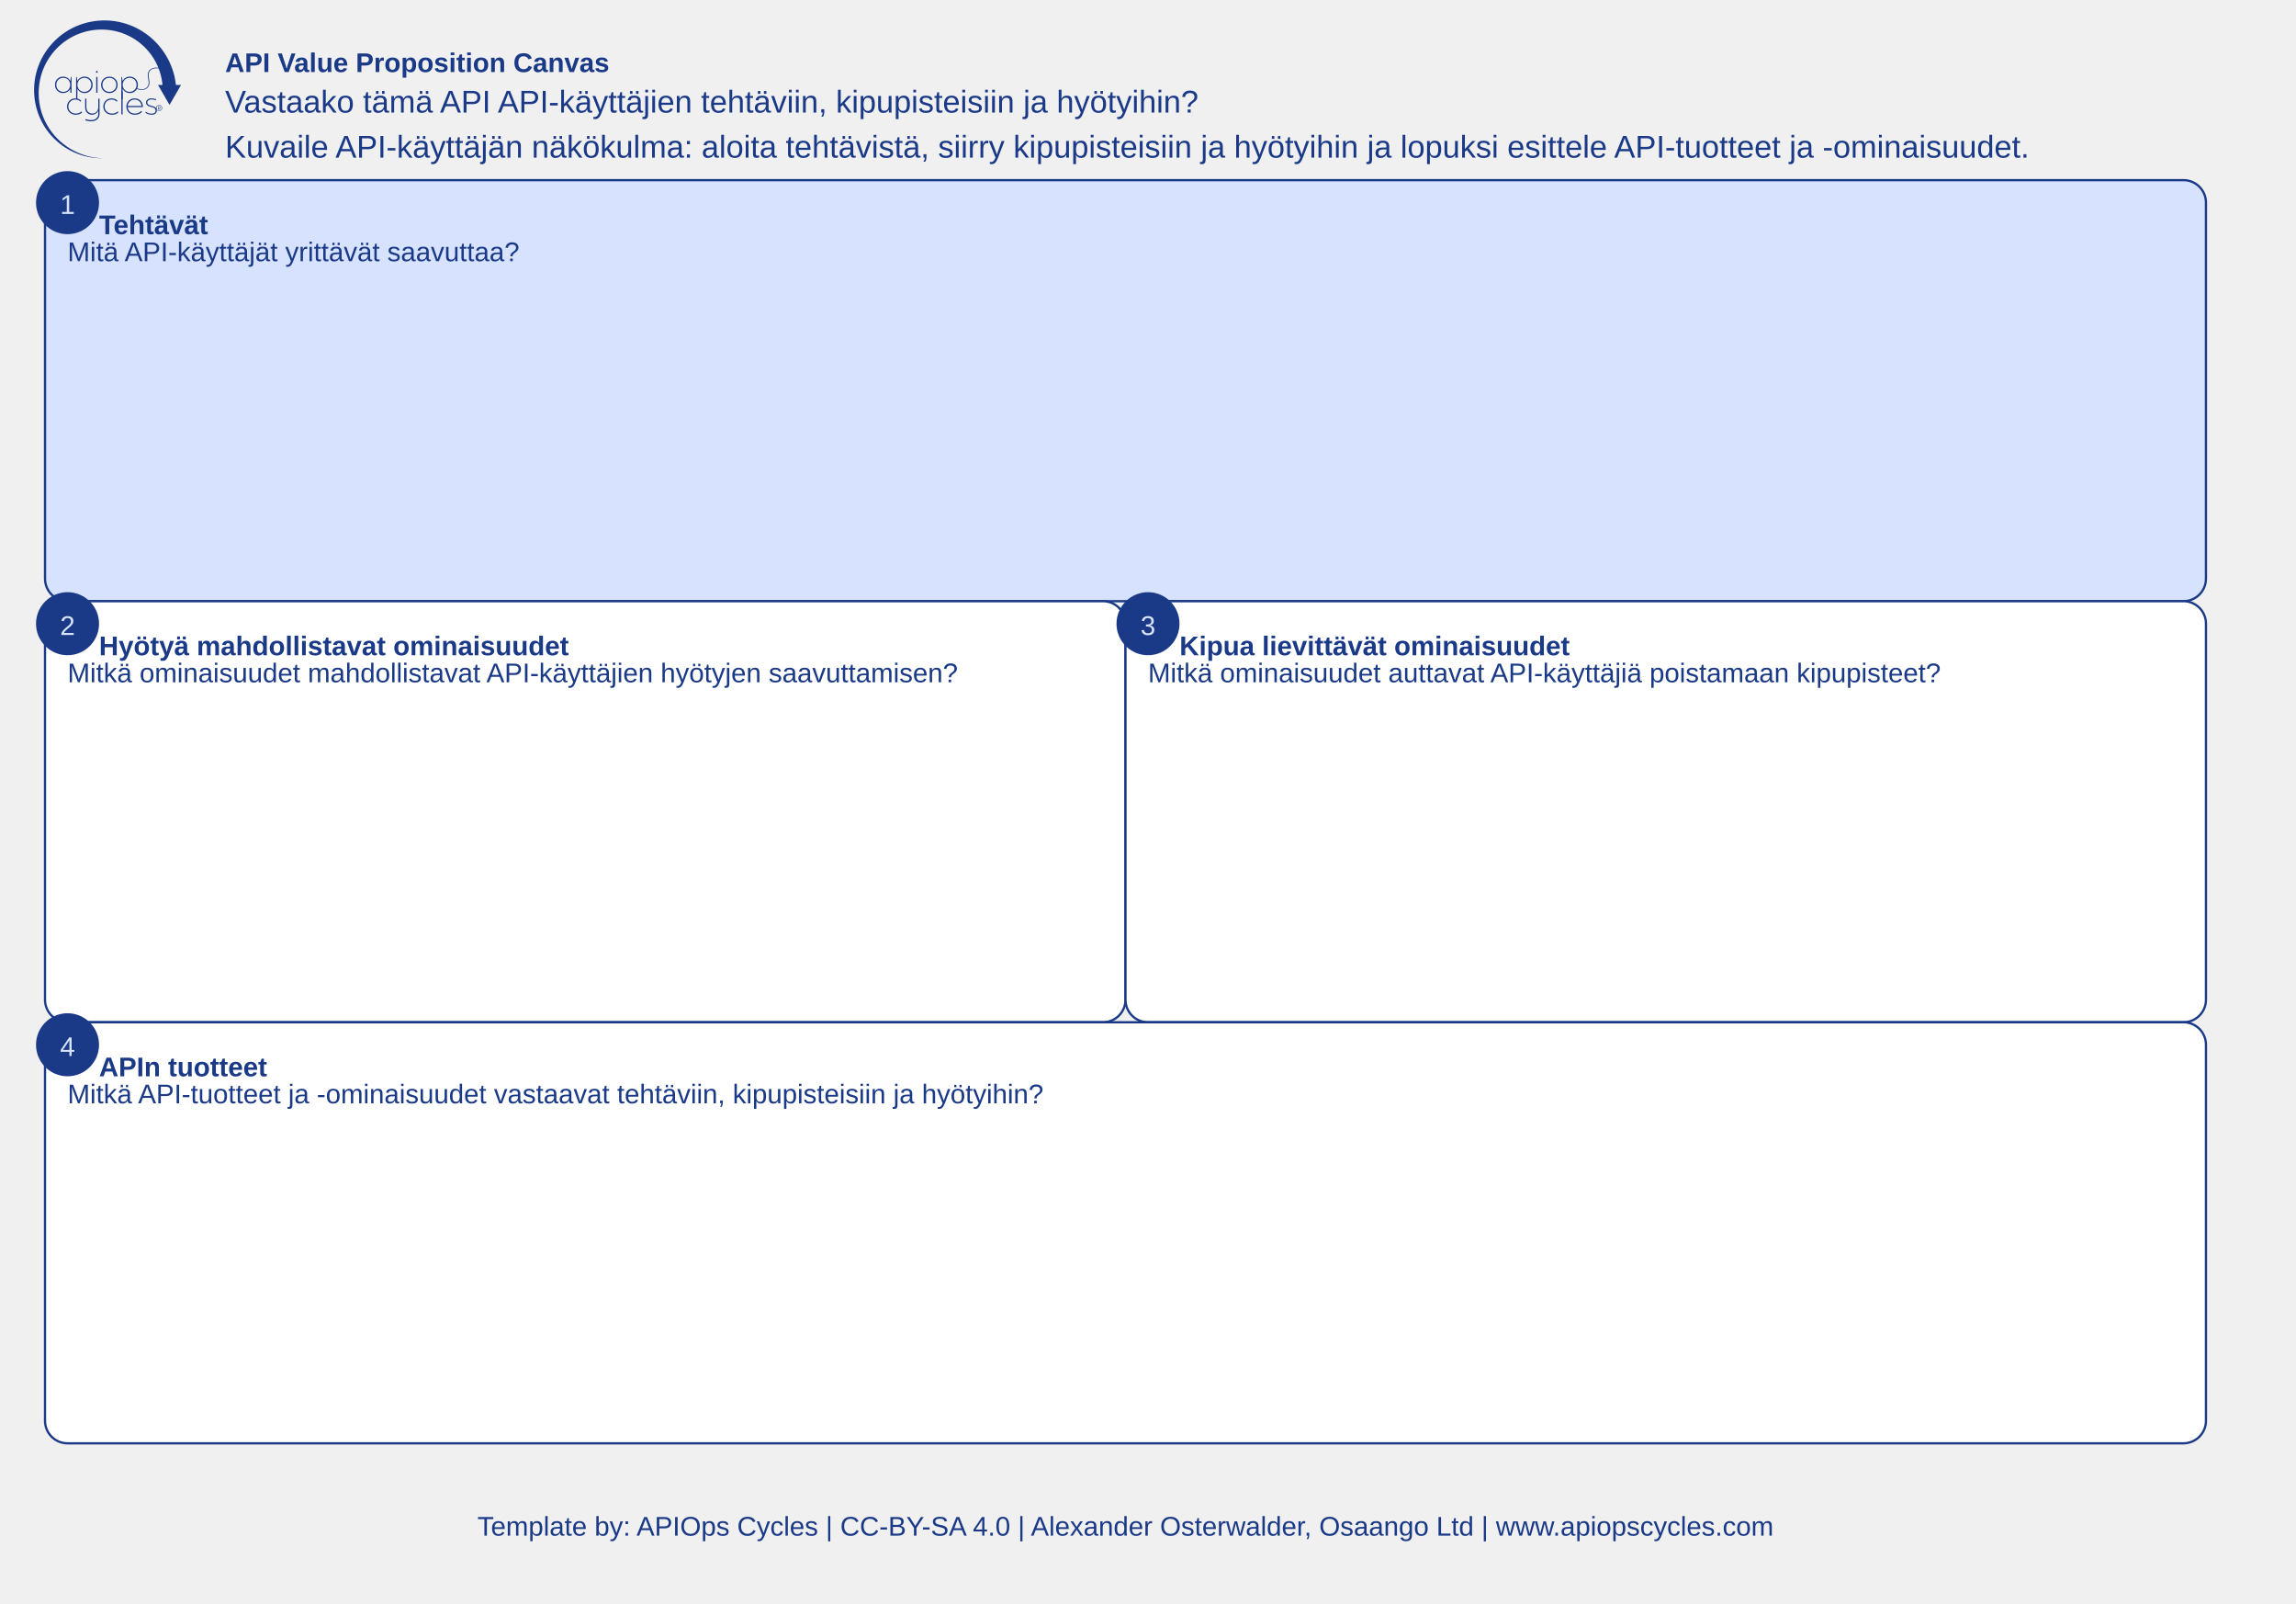
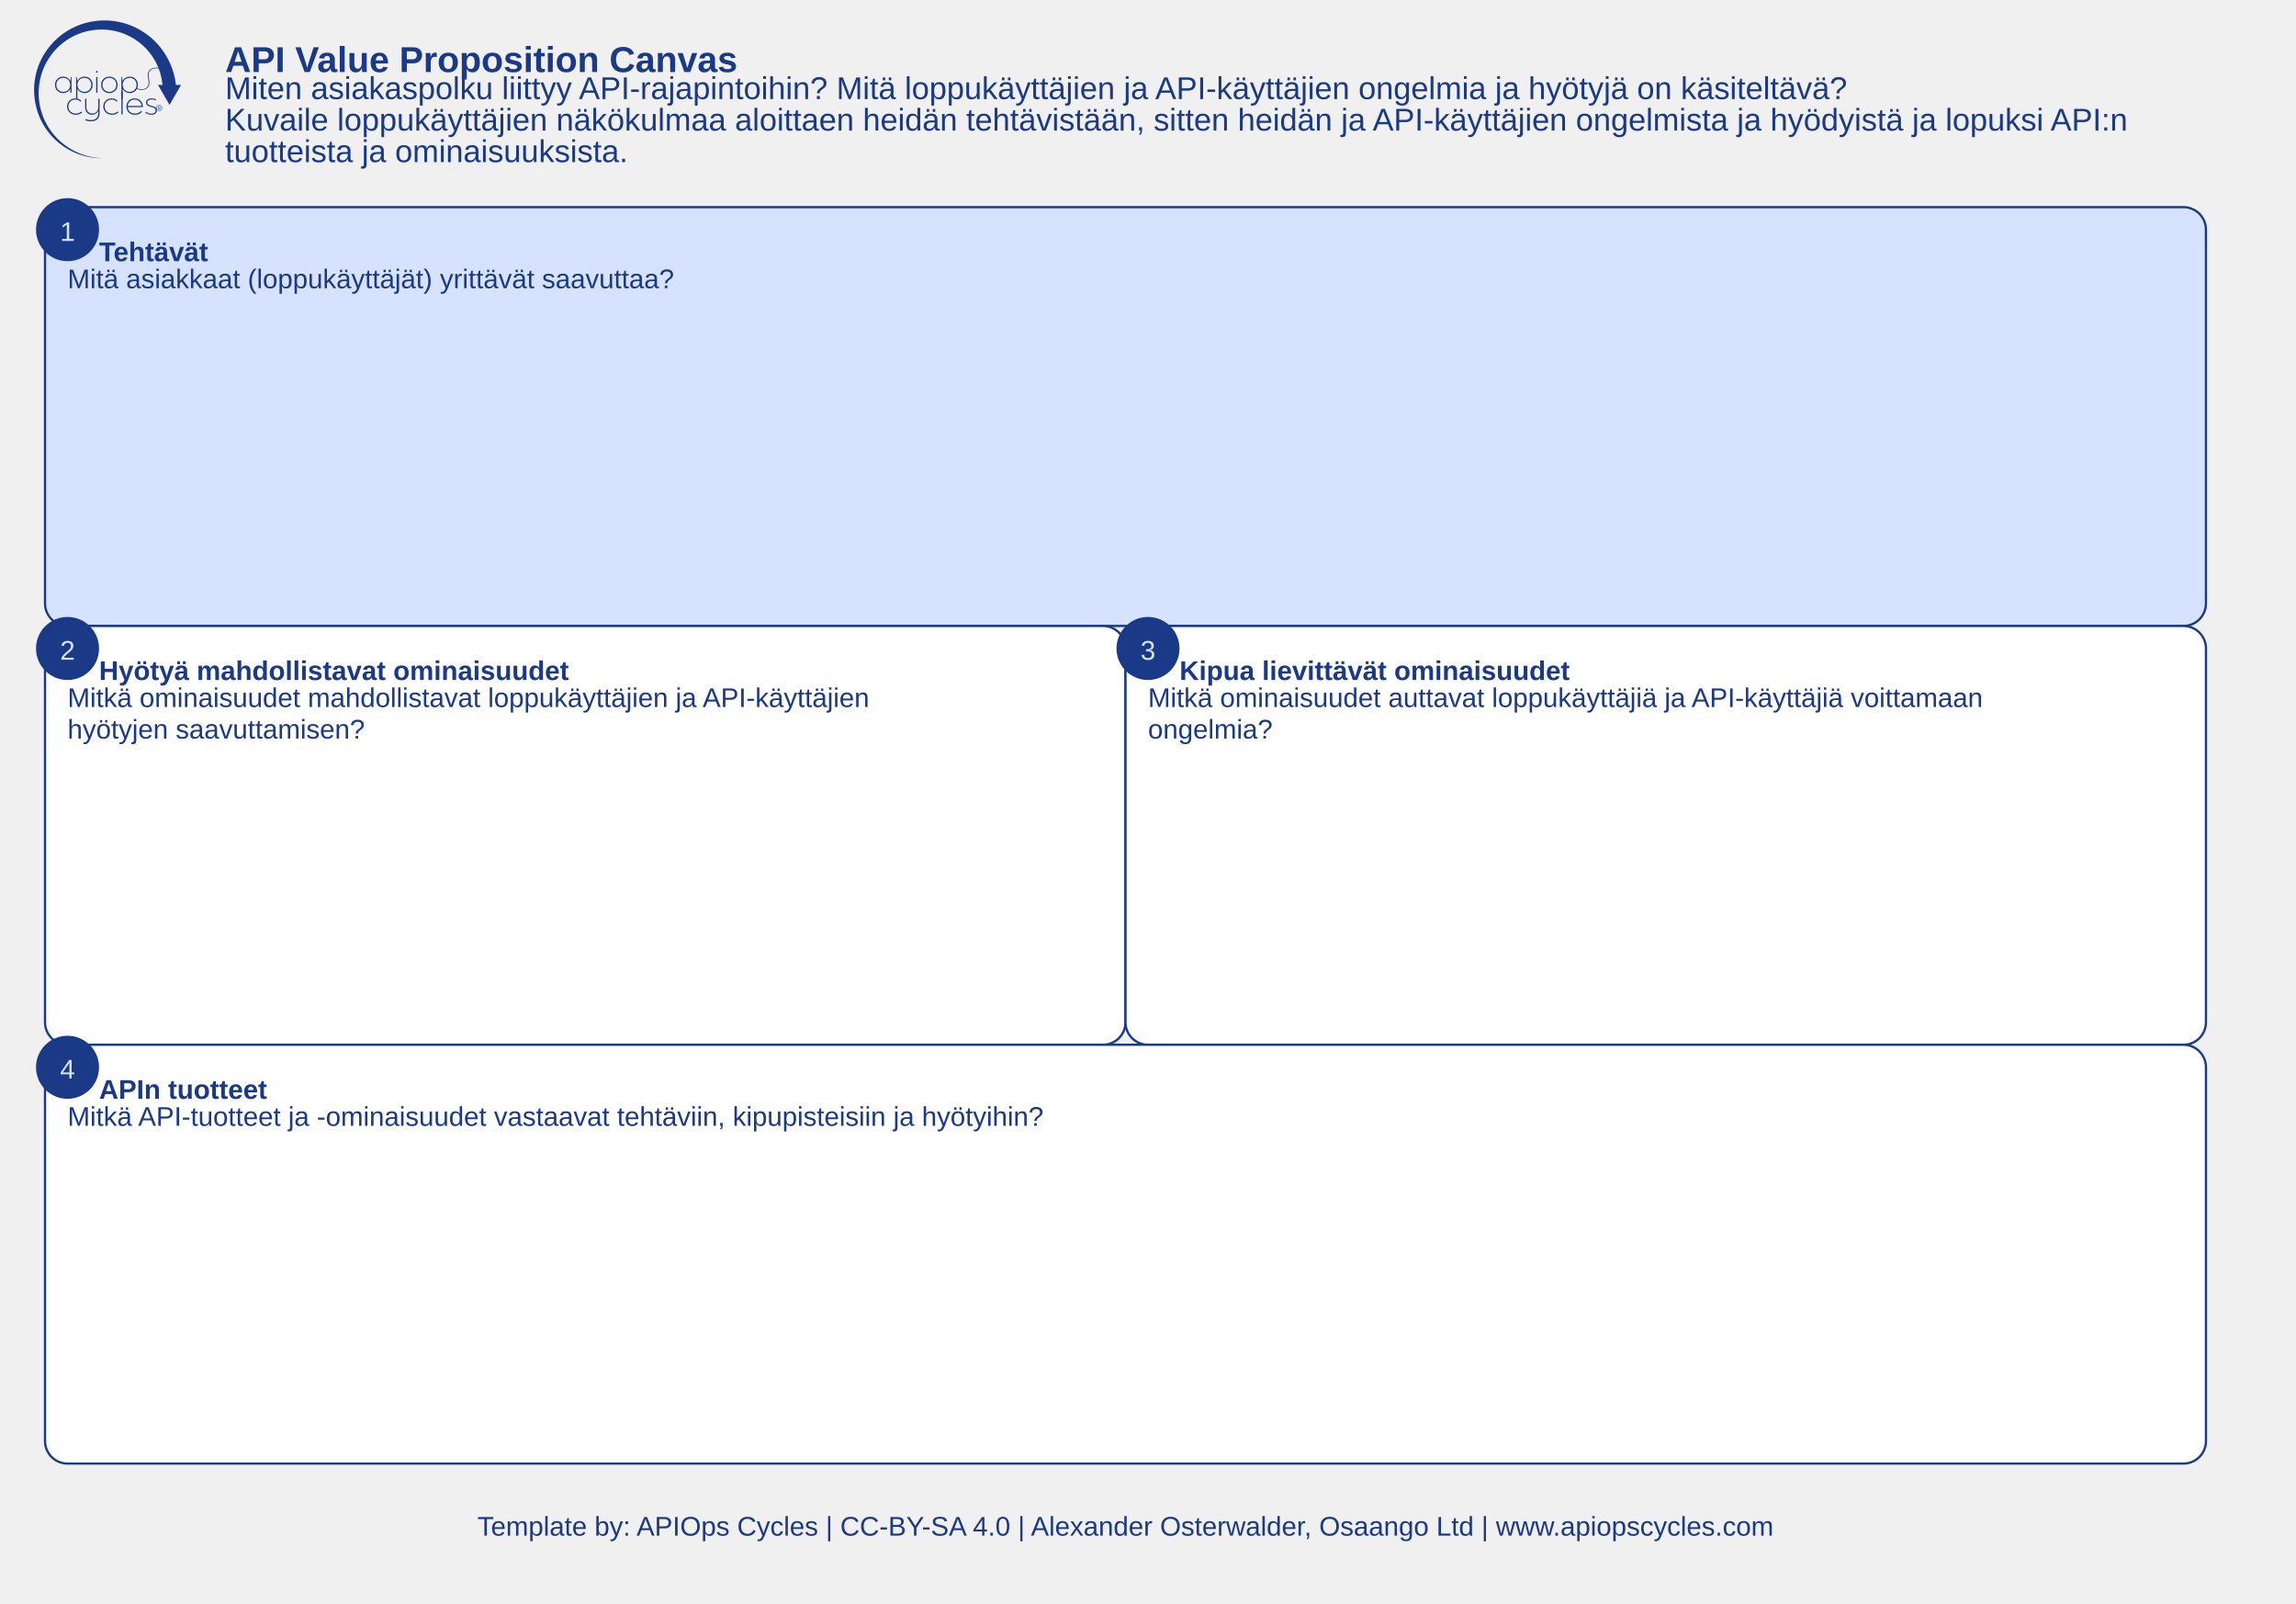
- <svg xmlns="http://www.w3.org/2000/svg" width="1020" height="712" font-family="Arial, sans-serif" font-size="12" style="background-color: #f5f5ff">
+ <svg xmlns="http://www.w3.org/2000/svg" width="1020" height="712" font-family="Arial, sans-serif" font-size="12" style="background-color: #f8fafc">
  <defs>
    <filter id="shadow">
      <feDropShadow dx="3" dy="3" stdDeviation="2" flood-color="rgba(0, 0, 0, 0.2)" />
    </filter>
  </defs>
  <g transform="translate(10, 5) scale(0.1,0.1)">
    <svg width="756" zoomAndPan="magnify" viewBox="0 0 567 567" height="756" preserveAspectRatio="xMidYMid meet" version="1.0" id="svg47">
      <defs id="defs5">
        <g id="g1" />
        <clipPath id="ecfbc6fc50">
          <path d="M 0.5 0 L 566.5 0 L 566.5 566 L 0.5 566 Z M 0.5 0 " clip-rule="nonzero" id="path1" />
        </clipPath>
        <clipPath id="4ee1efe14e">
          <path d="M 38 30 L 528.191 30 L 528.191 490 L 38 490 Z M 38 30 " clip-rule="nonzero" id="path2" />
        </clipPath>
        <clipPath id="631ef147b9">
          <path d="M 380 187 L 464 187 L 464 283 L 380 283 Z M 380 187 " clip-rule="nonzero" id="path3" />
        </clipPath>
        <clipPath id="dc9e064c61">
          <path d="M 463.609 187.988 L 458.23 287.418 L 379.734 283.168 L 385.113 183.742 Z M 463.609 187.988 " clip-rule="nonzero" id="path4" />
        </clipPath>
        <clipPath id="06f743e2a4">
          <path d="M 379.477 282.957 L 384.855 183.527 L 463.352 187.773 L 457.973 287.203 Z M 379.477 282.957 " clip-rule="nonzero" id="path5" />
        </clipPath>
      </defs>
      <g clip-path="url(#4ee1efe14e)" id="g8" style="fill:#1a3987;fill-opacity:1">
        <path fill="#ffffff" d="M 116.617 434.637 C 158.09 470.828 212.988 490.789 267.996 489.473 C 191.457 488.059 119.762 445.711 81.969 379.109 C 39.125 305.152 45.559 208.793 98.371 141.828 C 178.516 39.051 332.074 32.734 418.133 131.543 C 443.988 161.492 460.848 199.008 465.605 238.27 C 465.902 240.664 466.145 243.062 466.34 245.465 L 451.488 245.465 L 489.855 311.918 L 528.223 245.465 L 511.156 245.465 C 510.668 240.906 510.059 236.363 509.301 231.844 C 499.641 173.074 467.293 118.582 420.492 81.809 C 314.559 -1.688 159.801 18.852 81.219 129.086 C 13.043 224.371 27.914 357.969 116.617 434.637 " fill-opacity="1" fill-rule="nonzero" id="path8" style="fill:#1a3987;fill-opacity:1" />
      </g>
      <g fill="#ffffff" fill-opacity="1" id="g11" style="fill:#1a3987;fill-opacity:1">
        <g transform="translate(143.5886, 343.5815)" id="g10" style="fill:#1a3987;fill-opacity:1">
          <g id="g9" style="fill:#1a3987;fill-opacity:1">
            <path d="M 34.234 1.172 C 28.742 1.172 23.773 0.016 19.328 -2.297 C 14.879 -4.617 11.363 -7.844 8.781 -11.969 C 6.195 -16.094 4.906 -20.832 4.906 -26.188 C 4.906 -31.551 6.129 -36.273 8.578 -40.359 C 11.035 -44.453 14.32 -47.66 18.438 -49.984 C 22.562 -52.305 27.176 -53.469 32.281 -53.469 C 36.207 -53.469 39.938 -52.781 43.469 -51.406 C 47 -50.031 49.973 -47.938 52.391 -45.125 L 49.547 -42.391 C 47.516 -44.672 45.039 -46.43 42.125 -47.672 C 39.219 -48.922 35.938 -49.547 32.281 -49.547 C 28.031 -49.547 24.141 -48.562 20.609 -46.594 C 17.078 -44.633 14.281 -41.906 12.219 -38.406 C 10.156 -34.906 9.125 -30.832 9.125 -26.188 C 9.125 -21.613 10.234 -17.562 12.453 -14.031 C 14.68 -10.5 17.691 -7.734 21.484 -5.734 C 25.273 -3.742 29.523 -2.75 34.234 -2.75 C 38.098 -2.75 41.629 -3.453 44.828 -4.859 C 48.035 -6.266 51.176 -8.113 54.25 -10.406 L 54.25 -5.594 C 51.438 -3.438 48.363 -1.77 45.031 -0.594 C 41.695 0.582 38.098 1.172 34.234 1.172 Z M 34.234 1.172 " id="path9" style="fill:#1a3987;fill-opacity:1" />
          </g>
        </g>
      </g>
      <g fill="#ffffff" fill-opacity="1" id="g14" style="fill:#1a3987;fill-opacity:1">
        <g transform="translate(200.9774, 343.5815)" id="g13" style="fill:#1a3987;fill-opacity:1">
          <g id="g12" style="fill:#1a3987;fill-opacity:1">
            <path d="M 26.688 23.156 C 24.988 23.156 23.039 22.988 20.844 22.656 C 18.656 22.332 16.461 21.91 14.266 21.391 C 12.078 20.867 10.102 20.312 8.344 19.719 L 9.422 15.594 C 11.973 16.582 14.848 17.398 18.047 18.047 C 21.254 18.703 24.164 19.031 26.781 19.031 C 31.289 19.031 35.41 18.312 39.141 16.875 C 42.867 15.438 45.859 13.113 48.109 9.906 C 50.367 6.707 51.5 2.52 51.5 -2.656 L 51.5 -11.281 L 51.016 -11.281 C 49.055 -7.488 46.273 -4.461 42.672 -2.203 C 39.078 0.047 35.086 1.172 30.703 1.172 C 26.191 1.172 22.203 0.16 18.734 -1.859 C 15.273 -3.891 12.562 -6.77 10.594 -10.5 C 8.633 -14.227 7.656 -18.645 7.656 -23.75 L 7.656 -52.391 L 11.875 -52.391 L 11.875 -23.844 C 11.875 -19.52 12.723 -15.789 14.422 -12.656 C 16.117 -9.52 18.473 -7.098 21.484 -5.391 C 24.492 -3.691 27.895 -2.844 31.688 -2.844 C 35.352 -2.844 38.688 -3.738 41.688 -5.531 C 44.695 -7.332 47.082 -9.801 48.844 -12.938 C 50.613 -16.082 51.5 -19.719 51.5 -23.844 L 51.5 -52.391 L 55.719 -52.391 L 55.719 -2.656 C 55.719 3.301 54.395 8.191 51.75 12.016 C 49.102 15.848 45.586 18.66 41.203 20.453 C 36.816 22.254 31.977 23.156 26.688 23.156 Z M 26.688 23.156 " id="path11" style="fill:#1a3987;fill-opacity:1" />
          </g>
        </g>
      </g>
      <g fill="#ffffff" fill-opacity="1" id="g17" style="fill:#1a3987;fill-opacity:1">
        <g transform="translate(264.3502, 343.5815)" id="g16" style="fill:#1a3987;fill-opacity:1">
          <g id="g15" style="fill:#1a3987;fill-opacity:1">
            <path d="M 34.234 1.172 C 28.742 1.172 23.773 0.016 19.328 -2.297 C 14.879 -4.617 11.363 -7.844 8.781 -11.969 C 6.195 -16.094 4.906 -20.832 4.906 -26.188 C 4.906 -31.551 6.129 -36.273 8.578 -40.359 C 11.035 -44.453 14.32 -47.66 18.438 -49.984 C 22.562 -52.305 27.176 -53.469 32.281 -53.469 C 36.207 -53.469 39.938 -52.781 43.469 -51.406 C 47 -50.031 49.973 -47.938 52.391 -45.125 L 49.547 -42.391 C 47.516 -44.672 45.039 -46.43 42.125 -47.672 C 39.219 -48.922 35.938 -49.547 32.281 -49.547 C 28.031 -49.547 24.141 -48.562 20.609 -46.594 C 17.078 -44.633 14.281 -41.906 12.219 -38.406 C 10.156 -34.906 9.125 -30.832 9.125 -26.188 C 9.125 -21.613 10.234 -17.562 12.453 -14.031 C 14.68 -10.5 17.691 -7.734 21.484 -5.734 C 25.273 -3.742 29.523 -2.75 34.234 -2.75 C 38.098 -2.75 41.629 -3.453 44.828 -4.859 C 48.035 -6.266 51.176 -8.113 54.25 -10.406 L 54.25 -5.594 C 51.438 -3.438 48.363 -1.77 45.031 -0.594 C 41.695 0.582 38.098 1.172 34.234 1.172 Z M 34.234 1.172 " id="path14" style="fill:#1a3987;fill-opacity:1" />
          </g>
        </g>
      </g>
      <g fill="#ffffff" fill-opacity="1" id="g20" style="fill:#1a3987;fill-opacity:1">
        <g transform="translate(321.739, 343.5815)" id="g19" style="fill:#1a3987;fill-opacity:1">
          <g id="g18" style="fill:#1a3987;fill-opacity:1">
            <path d="M 7.656 0 L 7.656 -76.422 L 11.875 -76.422 L 11.875 0 Z M 7.656 0 " id="path17" style="fill:#1a3987;fill-opacity:1" />
          </g>
        </g>
      </g>
      <g fill="#ffffff" fill-opacity="1" id="g23" style="fill:#1a3987;fill-opacity:1">
        <g transform="translate(341.261, 343.5815)" id="g22" style="fill:#1a3987;fill-opacity:1">
          <g id="g21" style="fill:#1a3987;fill-opacity:1">
            <path d="M 33.266 1.172 C 27.566 1.172 22.594 0.016 18.344 -2.297 C 14.094 -4.617 10.789 -7.844 8.438 -11.969 C 6.082 -16.094 4.906 -20.832 4.906 -26.188 C 4.906 -31.551 6.129 -36.273 8.578 -40.359 C 11.035 -44.453 14.32 -47.66 18.438 -49.984 C 22.562 -52.305 27.176 -53.469 32.281 -53.469 C 37.383 -53.469 42.008 -52.305 46.156 -49.984 C 50.312 -47.66 53.598 -44.453 56.016 -40.359 C 58.441 -36.273 59.656 -31.551 59.656 -26.188 L 59.656 -24.328 L 9.219 -24.328 C 9.477 -20.078 10.641 -16.316 12.703 -13.047 C 14.766 -9.773 17.547 -7.238 21.047 -5.438 C 24.547 -3.645 28.617 -2.75 33.266 -2.75 C 37.316 -2.75 41.172 -3.5 44.828 -5 C 48.492 -6.508 51.602 -8.766 54.156 -11.766 L 56.906 -8.531 C 53.895 -5.133 50.328 -2.664 46.203 -1.125 C 42.086 0.406 37.773 1.172 33.266 1.172 Z M 9.219 -28.156 L 55.328 -28.156 C 55.066 -32.406 53.875 -36.133 51.75 -39.344 C 49.625 -42.551 46.875 -45.051 43.5 -46.844 C 40.133 -48.645 36.395 -49.547 32.281 -49.547 C 28.219 -49.547 24.504 -48.645 21.141 -46.844 C 17.773 -45.051 15.031 -42.551 12.906 -39.344 C 10.781 -36.133 9.551 -32.406 9.219 -28.156 Z M 9.219 -28.156 " id="path20" style="fill:#1a3987;fill-opacity:1" />
          </g>
        </g>
      </g>
      <g fill="#ffffff" fill-opacity="1" id="g26" style="fill:#1a3987;fill-opacity:1">
        <g transform="translate(405.8111, 343.5815)" id="g25" style="fill:#1a3987;fill-opacity:1">
          <g id="g24" style="fill:#1a3987;fill-opacity:1">
            <path d="M 24.328 1.172 C 20.211 1.172 16.367 0.52 12.797 -0.781 C 9.234 -2.094 6.145 -3.695 3.531 -5.594 L 5.203 -9.031 C 7.492 -7.195 10.27 -5.641 13.531 -4.359 C 16.801 -3.086 20.336 -2.453 24.141 -2.453 C 28.316 -2.453 31.613 -3.383 34.031 -5.25 C 36.457 -7.113 37.672 -9.516 37.672 -12.453 C 37.672 -15.535 36.656 -18.07 34.625 -20.062 C 32.602 -22.062 28.711 -23.648 22.953 -24.828 C 16.68 -26.129 12.234 -28.07 9.609 -30.656 C 6.992 -33.238 5.688 -36.426 5.688 -40.219 C 5.688 -42.645 6.453 -44.852 7.984 -46.844 C 9.523 -48.844 11.672 -50.445 14.422 -51.656 C 17.172 -52.863 20.375 -53.469 24.031 -53.469 C 27.102 -53.469 29.832 -53.207 32.219 -52.688 C 34.613 -52.164 36.859 -51.508 38.953 -50.719 L 38.953 -46.797 C 36.984 -47.648 34.77 -48.367 32.312 -48.953 C 29.863 -49.547 27.07 -49.844 23.938 -49.844 C 19.75 -49.844 16.363 -48.895 13.781 -47 C 11.195 -45.102 9.906 -42.844 9.906 -40.219 C 9.906 -38.457 10.312 -36.836 11.125 -35.359 C 11.945 -33.891 13.406 -32.582 15.5 -31.438 C 17.594 -30.301 20.602 -29.305 24.531 -28.453 C 30.938 -27.078 35.43 -25.098 38.016 -22.516 C 40.598 -19.93 41.891 -16.613 41.891 -12.562 C 41.891 -8.633 40.301 -5.363 37.125 -2.75 C 33.957 -0.133 29.691 1.172 24.328 1.172 Z M 24.328 1.172 " id="path23" style="fill:#1a3987;fill-opacity:1" />
          </g>
        </g>
      </g>
      <g fill="#ffffff" fill-opacity="1" id="g29" style="fill:#1a3987;fill-opacity:1">
        <g transform="translate(103.1736,271.3029)" id="g28" style="fill:#1a3987;fill-opacity:1">
          <g id="g27" style="fill:#1a3987;fill-opacity:1">
            <path d="m 31.969,1.188 c -4.98,0 -9.508,-1.164 -13.578,-3.484 -4.062,-2.332 -7.293,-5.566 -9.688,-9.703 -2.398,-4.133 -3.594,-8.891 -3.594,-14.266 0,-5.375 1.195,-10.109 3.594,-14.203 2.395,-4.102 5.625,-7.316 9.688,-9.641 4.07,-2.332 8.598,-3.5 13.578,-3.5 5.188,0 9.875,1.262 14.062,3.781 4.195,2.523 7.414,5.98 9.656,10.375 h 0.578 L 57.844,-52.531 h 2.266 V 0 H 55.875 V -12.297 H 55.281 C 52.988,-8.098 49.789,-4.801 45.688,-2.406 41.594,-0.008 37.02,1.188 31.969,1.188 Z M 32.562,-2.75 c 4.332,0 8.25,-1 11.75,-3 3.508,-2 6.297,-4.77 8.359,-8.312 2.07,-3.539 3.109,-7.609 3.109,-12.203 0,-4.656 -1.039,-8.738 -3.109,-12.25 -2.062,-3.508 -4.852,-6.242 -8.359,-8.203 -3.5,-1.969 -7.418,-2.953 -11.75,-2.953 -4.262,0 -8.148,0.984 -11.656,2.953 -3.512,1.961 -6.32,4.695 -8.422,8.203 -2.094,3.512 -3.141,7.594 -3.141,12.25 0,4.594 1.031,8.664 3.094,12.203 2.07,3.543 4.879,6.312 8.422,8.312 3.539,2 7.441,3 11.703,3 z m 0,0" id="path26" style="fill:#1a3987;fill-opacity:1" />
          </g>
        </g>
      </g>
      <g fill="#ffffff" fill-opacity="1" id="g32" style="fill:#1a3987;fill-opacity:1">
        <g transform="translate(170.9521,271.3029)" id="g31" style="fill:#1a3987;fill-opacity:1">
          <g id="g30" style="fill:#1a3987;fill-opacity:1">
            <path d="M 7.672,21.734 V -52.531 H 9.938 l 1.578,13.078 H 12 c 2.289,-4.395 5.535,-7.852 9.734,-10.375 4.195,-2.52 8.891,-3.781 14.078,-3.781 4.977,0 9.5,1.168 13.562,3.5 4.07,2.324 7.305,5.539 9.703,9.641 2.395,4.094 3.594,8.828 3.594,14.203 0,5.375 -1.199,10.133 -3.594,14.266 C 56.68,-7.863 53.445,-4.629 49.375,-2.297 45.312,0.023 40.789,1.188 35.812,1.188 30.82,1.188 26.258,-0.008 22.125,-2.406 18,-4.801 14.789,-8.066 12.5,-12.203 h -0.594 v 33.938 z M 35.219,-2.75 c 4.258,0 8.145,-1 11.656,-3 3.508,-2 6.297,-4.77 8.359,-8.312 2.07,-3.539 3.109,-7.609 3.109,-12.203 0,-4.656 -1.039,-8.738 -3.109,-12.25 -2.062,-3.508 -4.852,-6.242 -8.359,-8.203 -3.512,-1.969 -7.398,-2.953 -11.656,-2.953 -4.262,0 -8.164,0.984 -11.703,2.953 -3.543,1.961 -6.352,4.695 -8.422,8.203 -2.062,3.512 -3.094,7.594 -3.094,12.25 0,4.594 1.031,8.664 3.094,12.203 2.07,3.543 4.879,6.312 8.422,8.312 3.539,2 7.441,3 11.703,3 z m 0,0" id="path29" style="fill:#1a3987;fill-opacity:1" />
          </g>
        </g>
      </g>
      <g fill="#ffffff" fill-opacity="1" id="g35" style="fill:#1a3987;fill-opacity:1">
        <g transform="translate(238.2387, 271.3029)" id="g34" style="fill:#1a3987;fill-opacity:1">
          <g id="g33" style="fill:#1a3987;fill-opacity:1">
            <path d="M 9.438 -66.406 C 8.594 -66.406 7.859 -66.711 7.234 -67.328 C 6.609 -67.953 6.297 -68.691 6.297 -69.547 C 6.297 -70.398 6.609 -71.117 7.234 -71.703 C 7.859 -72.297 8.594 -72.594 9.438 -72.594 C 10.289 -72.594 11.016 -72.297 11.609 -71.703 C 12.203 -71.117 12.5 -70.398 12.5 -69.547 C 12.5 -68.691 12.203 -67.953 11.609 -67.328 C 11.016 -66.711 10.289 -66.406 9.438 -66.406 Z M 7.281 0 L 7.281 -52.531 L 11.609 -52.531 L 11.609 0 Z M 7.281 0 " id="path32" style="fill:#1a3987;fill-opacity:1" />
          </g>
        </g>
      </g>
      <g fill="#ffffff" fill-opacity="1" id="g38" style="fill:#1a3987;fill-opacity:1">
        <g transform="translate(257.0278,271.3029)" id="g37" style="fill:#1a3987;fill-opacity:1">
          <g id="g36" style="fill:#1a3987;fill-opacity:1">
            <path d="m 32.359,1.188 c -5.117,0 -9.742,-1.164 -13.875,-3.484 -4.125,-2.332 -7.418,-5.566 -9.875,-9.703 -2.461,-4.133 -3.688,-8.891 -3.688,-14.266 0,-5.375 1.227,-10.109 3.688,-14.203 2.457,-4.102 5.75,-7.316 9.875,-9.641 4.133,-2.332 8.758,-3.5 13.875,-3.5 5.113,0 9.738,1.168 13.875,3.5 4.133,2.324 7.43,5.539 9.891,9.641 2.457,4.094 3.688,8.828 3.688,14.203 0,5.375 -1.23,10.133 -3.688,14.266 -2.461,4.137 -5.758,7.371 -9.891,9.703 -4.137,2.32 -8.762,3.484 -13.875,3.484 z m 0,-3.938 c 4.332,0 8.254,-1 11.766,-3 3.508,-2 6.297,-4.77 8.359,-8.312 2.062,-3.539 3.094,-7.609 3.094,-12.203 0,-4.656 -1.031,-8.738 -3.094,-12.25 -2.062,-3.508 -4.852,-6.242 -8.359,-8.203 -3.512,-1.969 -7.434,-2.953 -11.766,-2.953 -4.262,0 -8.164,0.984 -11.703,2.953 -3.543,1.961 -6.344,4.695 -8.406,8.203 -2.062,3.512 -3.094,7.594 -3.094,12.25 0,4.594 1.031,8.664 3.094,12.203 2.062,3.543 4.863,6.312 8.406,8.312 3.539,2 7.441,3 11.703,3 z m 0,0" id="path35" style="fill:#1a3987;fill-opacity:1" />
          </g>
        </g>
      </g>
      <g fill="#ffffff" fill-opacity="1" id="g41" style="fill:#1a3987;fill-opacity:1">
        <g transform="translate(321.7568,271.3029)" id="g40" style="fill:#1a3987;fill-opacity:1">
          <g id="g39" style="fill:#1a3987;fill-opacity:1">
            <path d="M 7.672,21.734 V -52.531 H 9.938 l 1.578,13.078 H 12 c 2.289,-4.395 5.535,-7.852 9.734,-10.375 4.195,-2.52 8.891,-3.781 14.078,-3.781 4.977,0 9.5,1.168 13.562,3.5 4.07,2.324 7.305,5.539 9.703,9.641 2.395,4.094 3.594,8.828 3.594,14.203 0,5.375 -1.199,10.133 -3.594,14.266 C 56.68,-7.863 53.445,-4.629 49.375,-2.297 45.312,0.023 40.789,1.188 35.812,1.188 30.82,1.188 26.258,-0.008 22.125,-2.406 18,-4.801 14.789,-8.066 12.5,-12.203 h -0.594 v 33.938 z M 35.219,-2.75 c 4.258,0 8.145,-1 11.656,-3 3.508,-2 6.297,-4.77 8.359,-8.312 2.07,-3.539 3.109,-7.609 3.109,-12.203 0,-4.656 -1.039,-8.738 -3.109,-12.25 -2.062,-3.508 -4.852,-6.242 -8.359,-8.203 -3.512,-1.969 -7.398,-2.953 -11.656,-2.953 -4.262,0 -8.164,0.984 -11.703,2.953 -3.543,1.961 -6.352,4.695 -8.422,8.203 -2.062,3.512 -3.094,7.594 -3.094,12.25 0,4.594 1.031,8.664 3.094,12.203 2.07,3.543 4.879,6.312 8.422,8.312 3.539,2 7.441,3 11.703,3 z m 0,0" id="path38" style="fill:#1a3987;fill-opacity:1" />
          </g>
        </g>
      </g>
      <g fill="#ffffff" fill-opacity="1" id="g44" style="fill:#1a3987;fill-opacity:1">
        <g transform="translate(443.0016, 344.7426)" id="g43" style="fill:#1a3987;fill-opacity:1">
          <g id="g42" style="fill:#1a3987;fill-opacity:1">
            <path d="M 12.016 -12.578 C 10.18 -12.578 8.504 -13.008 6.984 -13.875 C 5.461 -14.75 4.242 -15.93 3.328 -17.422 C 2.41 -18.91 1.953 -20.602 1.953 -22.5 C 1.953 -24.426 2.41 -26.133 3.328 -27.625 C 4.242 -29.113 5.461 -30.289 6.984 -31.156 C 8.504 -32.031 10.18 -32.469 12.016 -32.469 C 13.879 -32.469 15.586 -32.031 17.141 -31.156 C 18.691 -30.289 19.926 -29.113 20.844 -27.625 C 21.758 -26.133 22.219 -24.426 22.219 -22.5 C 22.219 -20.602 21.758 -18.91 20.844 -17.422 C 19.926 -15.93 18.691 -14.75 17.141 -13.875 C 15.586 -13.008 13.879 -12.578 12.016 -12.578 Z M 12.016 -13.922 C 13.691 -13.922 15.172 -14.285 16.453 -15.016 C 17.742 -15.742 18.766 -16.754 19.516 -18.047 C 20.266 -19.336 20.641 -20.82 20.641 -22.5 C 20.641 -24.207 20.266 -25.703 19.516 -26.984 C 18.766 -28.273 17.742 -29.285 16.453 -30.016 C 15.172 -30.742 13.691 -31.109 12.016 -31.109 C 10.398 -31.109 8.957 -30.742 7.688 -30.016 C 6.414 -29.285 5.414 -28.273 4.688 -26.984 C 3.957 -25.703 3.594 -24.207 3.594 -22.5 C 3.594 -20.82 3.957 -19.336 4.688 -18.047 C 5.414 -16.754 6.414 -15.742 7.688 -15.016 C 8.957 -14.285 10.398 -13.922 12.016 -13.922 Z M 8.578 -16.859 L 8.578 -28.312 L 11.547 -28.312 C 13.285 -28.312 14.539 -27.879 15.312 -27.016 C 16.094 -26.148 16.484 -25.109 16.484 -23.891 C 16.484 -23.086 16.281 -22.352 15.875 -21.688 C 15.477 -21.02 14.875 -20.516 14.062 -20.172 L 16.484 -16.859 L 14.672 -16.859 L 12.578 -19.75 L 10.109 -19.75 L 10.109 -16.859 Z M 10.109 -20.906 L 11.453 -20.906 C 12.766 -20.906 13.664 -21.188 14.156 -21.75 C 14.656 -22.312 14.906 -23.023 14.906 -23.891 C 14.906 -24.797 14.656 -25.551 14.156 -26.156 C 13.664 -26.758 12.766 -27.062 11.453 -27.062 L 10.109 -27.062 Z M 10.109 -20.906 " id="path41" style="fill:#1a3987;fill-opacity:1" />
          </g>
        </g>
      </g>
      <g clip-path="url(#631ef147b9)" id="g47" transform="matrix(0.9917124,0,0,0.7826673,3.840058,40.77719)" style="fill:#1a3987;fill-opacity:1">
        <g clip-path="url(#dc9e064c61)" id="g46" style="fill:#1a3987;fill-opacity:1">
          <g clip-path="url(#06f743e2a4)" id="g45" style="fill:#1a3987;fill-opacity:1">
            <path fill="#ffffff" d="m 380.312,275.602 c -0.469,0.598 -0.363,1.461 0.23,1.93 5.379,4.219 12.348,6.117 19.121,5.199 6.773,-0.918 12.988,-4.594 17.051,-10.094 4.625,-6.254 6.59,-14.914 5.836,-25.734 -0.27,-3.887 -0.832,-7.789 -1.375,-11.559 -0.668,-4.652 -1.359,-9.465 -1.492,-14.203 -0.188,-6.918 0.91,-16.555 7.211,-23.152 3.93,-4.113 9.719,-6.754 16.297,-7.43 5.484,-0.566 11.523,0.164 18.465,2.23 0.727,0.215 1.492,-0.199 1.707,-0.926 0.031,-0.105 0.051,-0.211 0.059,-0.32 0.031,-0.617 -0.359,-1.203 -0.98,-1.387 -7.297,-2.172 -13.684,-2.934 -19.531,-2.332 -7.23,0.746 -13.621,3.68 -18,8.266 -6.957,7.281 -8.176,17.684 -7.973,25.129 0.133,4.895 0.84,9.785 1.52,14.516 0.535,3.723 1.09,7.57 1.352,11.359 0.707,10.148 -1.078,18.195 -5.301,23.91 -3.57,4.832 -9.258,8.199 -15.211,9.004 -5.953,0.805 -12.328,-0.93 -17.055,-4.637 -0.598,-0.469 -1.461,-0.367 -1.93,0.23 z m 0,0" fill-opacity="1" fill-rule="nonzero" id="path44" style="fill:#1a3987;fill-opacity:1" />
          </g>
        </g>
      </g>
    </svg>
  </g>
-   <text x="100" y="32" font-weight="bold" fill="#1a3987">API Value Proposition Canvas</text>
-   <text x="100" y="50" text-anchor="start" font-family="Arial, sans-serif" font-size="14" fill="#1a3987">Vastaako tämä API API-käyttäjien tehtäviin, kipupisteisiin ja hyötyihin?</text>
-   <text x="100" y="70" text-anchor="start" font-family="Arial, sans-serif" font-size="14" fill="#1a3987">Kuvaile API-käyttäjän näkökulma: aloita tehtävistä, siirry kipupisteisiin ja hyötyihin ja lopuksi esittele API-tuotteet ja -ominaisuudet.</text>
-   <rect x="20" y="80" width="960" height="187" fill="#d7e3fe" stroke="#1a3987" rx="10" ry="10" />
-   <circle cx="30" cy="90" r="14" fill="#1a3987" />
-   <text x="30" y="95" text-anchor="middle" font-family="Arial, sans-serif" font-size="12" fill="#d7e3fe">1</text>
-   <text x="44" y="104" font-weight="bold" fill="#1a3987">Tehtävät</text>
-   <text x="30" y="116" fill="#1a3987">
-     <tspan>Mitä API-käyttäjät yrittävät saavuttaa?</tspan>
+   <text x="100" y="32" text-anchor="start" font-family="Arial, sans-serif" font-size="16" fill="#1a3987" font-weight="bold">
+     <tspan>API Value Proposition Canvas</tspan>
  </text>
-   <rect x="20" y="267" width="480" height="187" fill="#ffffff" stroke="#1a3987" rx="10" ry="10" />
-   <circle cx="30" cy="277" r="14" fill="#1a3987" />
-   <text x="30" y="282" text-anchor="middle" font-family="Arial, sans-serif" font-size="12" fill="#d7e3fe">2</text>
-   <text x="44" y="291" font-weight="bold" fill="#1a3987">Hyötyä mahdollistavat ominaisuudet</text>
-   <text x="30" y="303" fill="#1a3987">
-     <tspan>Mitkä ominaisuudet mahdollistavat API-käyttäjien hyötyjen saavuttamisen?</tspan>
+   <text x="100" y="44" text-anchor="start" font-family="Arial, sans-serif" font-size="14" fill="#1a3987">
+     <tspan>Miten asiakaspolku liittyy API-rajapintoihin? Mitä loppukäyttäjien ja API-käyttäjien ongelmia ja hyötyjä on käsiteltävä?</tspan>
  </text>
-   <rect x="500" y="267" width="480" height="187" fill="#ffffff" stroke="#1a3987" rx="10" ry="10" />
-   <circle cx="510" cy="277" r="14" fill="#1a3987" />
-   <text x="510" y="282" text-anchor="middle" font-family="Arial, sans-serif" font-size="12" fill="#d7e3fe">3</text>
-   <text x="524" y="291" font-weight="bold" fill="#1a3987">Kipua lievittävät ominaisuudet</text>
-   <text x="510" y="303" fill="#1a3987">
-     <tspan>Mitkä ominaisuudet auttavat API-käyttäjiä poistamaan kipupisteet?</tspan>
+   <text x="100" y="58" text-anchor="start" font-family="Arial, sans-serif" font-size="14" fill="#1a3987">
+     <tspan>Kuvaile loppukäyttäjien näkökulmaa aloittaen heidän tehtävistään, sitten heidän ja API-käyttäjien ongelmista ja hyödyistä ja lopuksi API:n</tspan>
+     <tspan x="100" dy="14">tuotteista ja ominaisuuksista.</tspan>
  </text>
-   <rect x="20" y="454" width="960" height="187" fill="#ffffff" stroke="#1a3987" rx="10" ry="10" />
-   <circle cx="30" cy="464" r="14" fill="#1a3987" />
-   <text x="30" y="469" text-anchor="middle" font-family="Arial, sans-serif" font-size="12" fill="#d7e3fe">4</text>
-   <text x="44" y="478" font-weight="bold" fill="#1a3987">APIn tuotteet</text>
-   <text x="30" y="490" fill="#1a3987">
+   <rect x="20" y="92" width="960" height="186" fill="#d7e3fe" stroke="#1a3987" rx="10" ry="10" />
+   <circle cx="30" cy="102" r="14" fill="#1a3987" />
+   <text x="30" y="107" text-anchor="middle" font-family="Arial, sans-serif" font-size="12" fill="#d7e3fe">1</text>
+   <text x="44" y="116" text-anchor="start" font-family="Arial, sans-serif" font-size="12" fill="#1a3987" font-weight="bold">
+     <tspan>Tehtävät</tspan>
+   </text>
+   <text x="30" y="128" text-anchor="start" font-family="Arial, sans-serif" font-size="12" fill="#1a3987">
+     <tspan>Mitä asiakkaat (loppukäyttäjät) yrittävät saavuttaa?</tspan>
+   </text>
+   <rect x="20" y="278" width="480" height="186" fill="#ffffff" stroke="#1a3987" rx="10" ry="10" />
+   <circle cx="30" cy="288" r="14" fill="#1a3987" />
+   <text x="30" y="293" text-anchor="middle" font-family="Arial, sans-serif" font-size="12" fill="#d7e3fe">2</text>
+   <text x="44" y="302" text-anchor="start" font-family="Arial, sans-serif" font-size="12" fill="#1a3987" font-weight="bold">
+     <tspan>Hyötyä mahdollistavat ominaisuudet</tspan>
+   </text>
+   <text x="30" y="314" text-anchor="start" font-family="Arial, sans-serif" font-size="12" fill="#1a3987">
+     <tspan>Mitkä ominaisuudet mahdollistavat loppukäyttäjien ja API-käyttäjien</tspan>
+     <tspan x="30" dy="14">hyötyjen saavuttamisen?</tspan>
+   </text>
+   <rect x="500" y="278" width="480" height="186" fill="#ffffff" stroke="#1a3987" rx="10" ry="10" />
+   <circle cx="510" cy="288" r="14" fill="#1a3987" />
+   <text x="510" y="293" text-anchor="middle" font-family="Arial, sans-serif" font-size="12" fill="#d7e3fe">3</text>
+   <text x="524" y="302" text-anchor="start" font-family="Arial, sans-serif" font-size="12" fill="#1a3987" font-weight="bold">
+     <tspan>Kipua lievittävät ominaisuudet</tspan>
+   </text>
+   <text x="510" y="314" text-anchor="start" font-family="Arial, sans-serif" font-size="12" fill="#1a3987">
+     <tspan>Mitkä ominaisuudet auttavat loppukäyttäjiä ja API-käyttäjiä voittamaan</tspan>
+     <tspan x="510" dy="14">ongelmia?</tspan>
+   </text>
+   <rect x="20" y="464" width="960" height="186" fill="#ffffff" stroke="#1a3987" rx="10" ry="10" />
+   <circle cx="30" cy="474" r="14" fill="#1a3987" />
+   <text x="30" y="479" text-anchor="middle" font-family="Arial, sans-serif" font-size="12" fill="#d7e3fe">4</text>
+   <text x="44" y="488" text-anchor="start" font-family="Arial, sans-serif" font-size="12" fill="#1a3987" font-weight="bold">
+     <tspan>APIn tuotteet</tspan>
+   </text>
+   <text x="30" y="500" text-anchor="start" font-family="Arial, sans-serif" font-size="12" fill="#1a3987">
    <tspan>Mitkä API-tuotteet ja -ominaisuudet vastaavat tehtäviin, kipupisteisiin ja hyötyihin?</tspan>
  </text>
  <text class="footer" x="500" y="682" text-anchor="middle" font-family="Arial, sans-serif" font-size="12" fill="#1a3987">Template by: APIOps Cycles | CC-BY-SA 4.0 | Alexander Osterwalder, Osaango Ltd | <a href="http://www.apiopscycles.com" target="_blank">www.apiopscycles.com</a>
  </text>
</svg>
